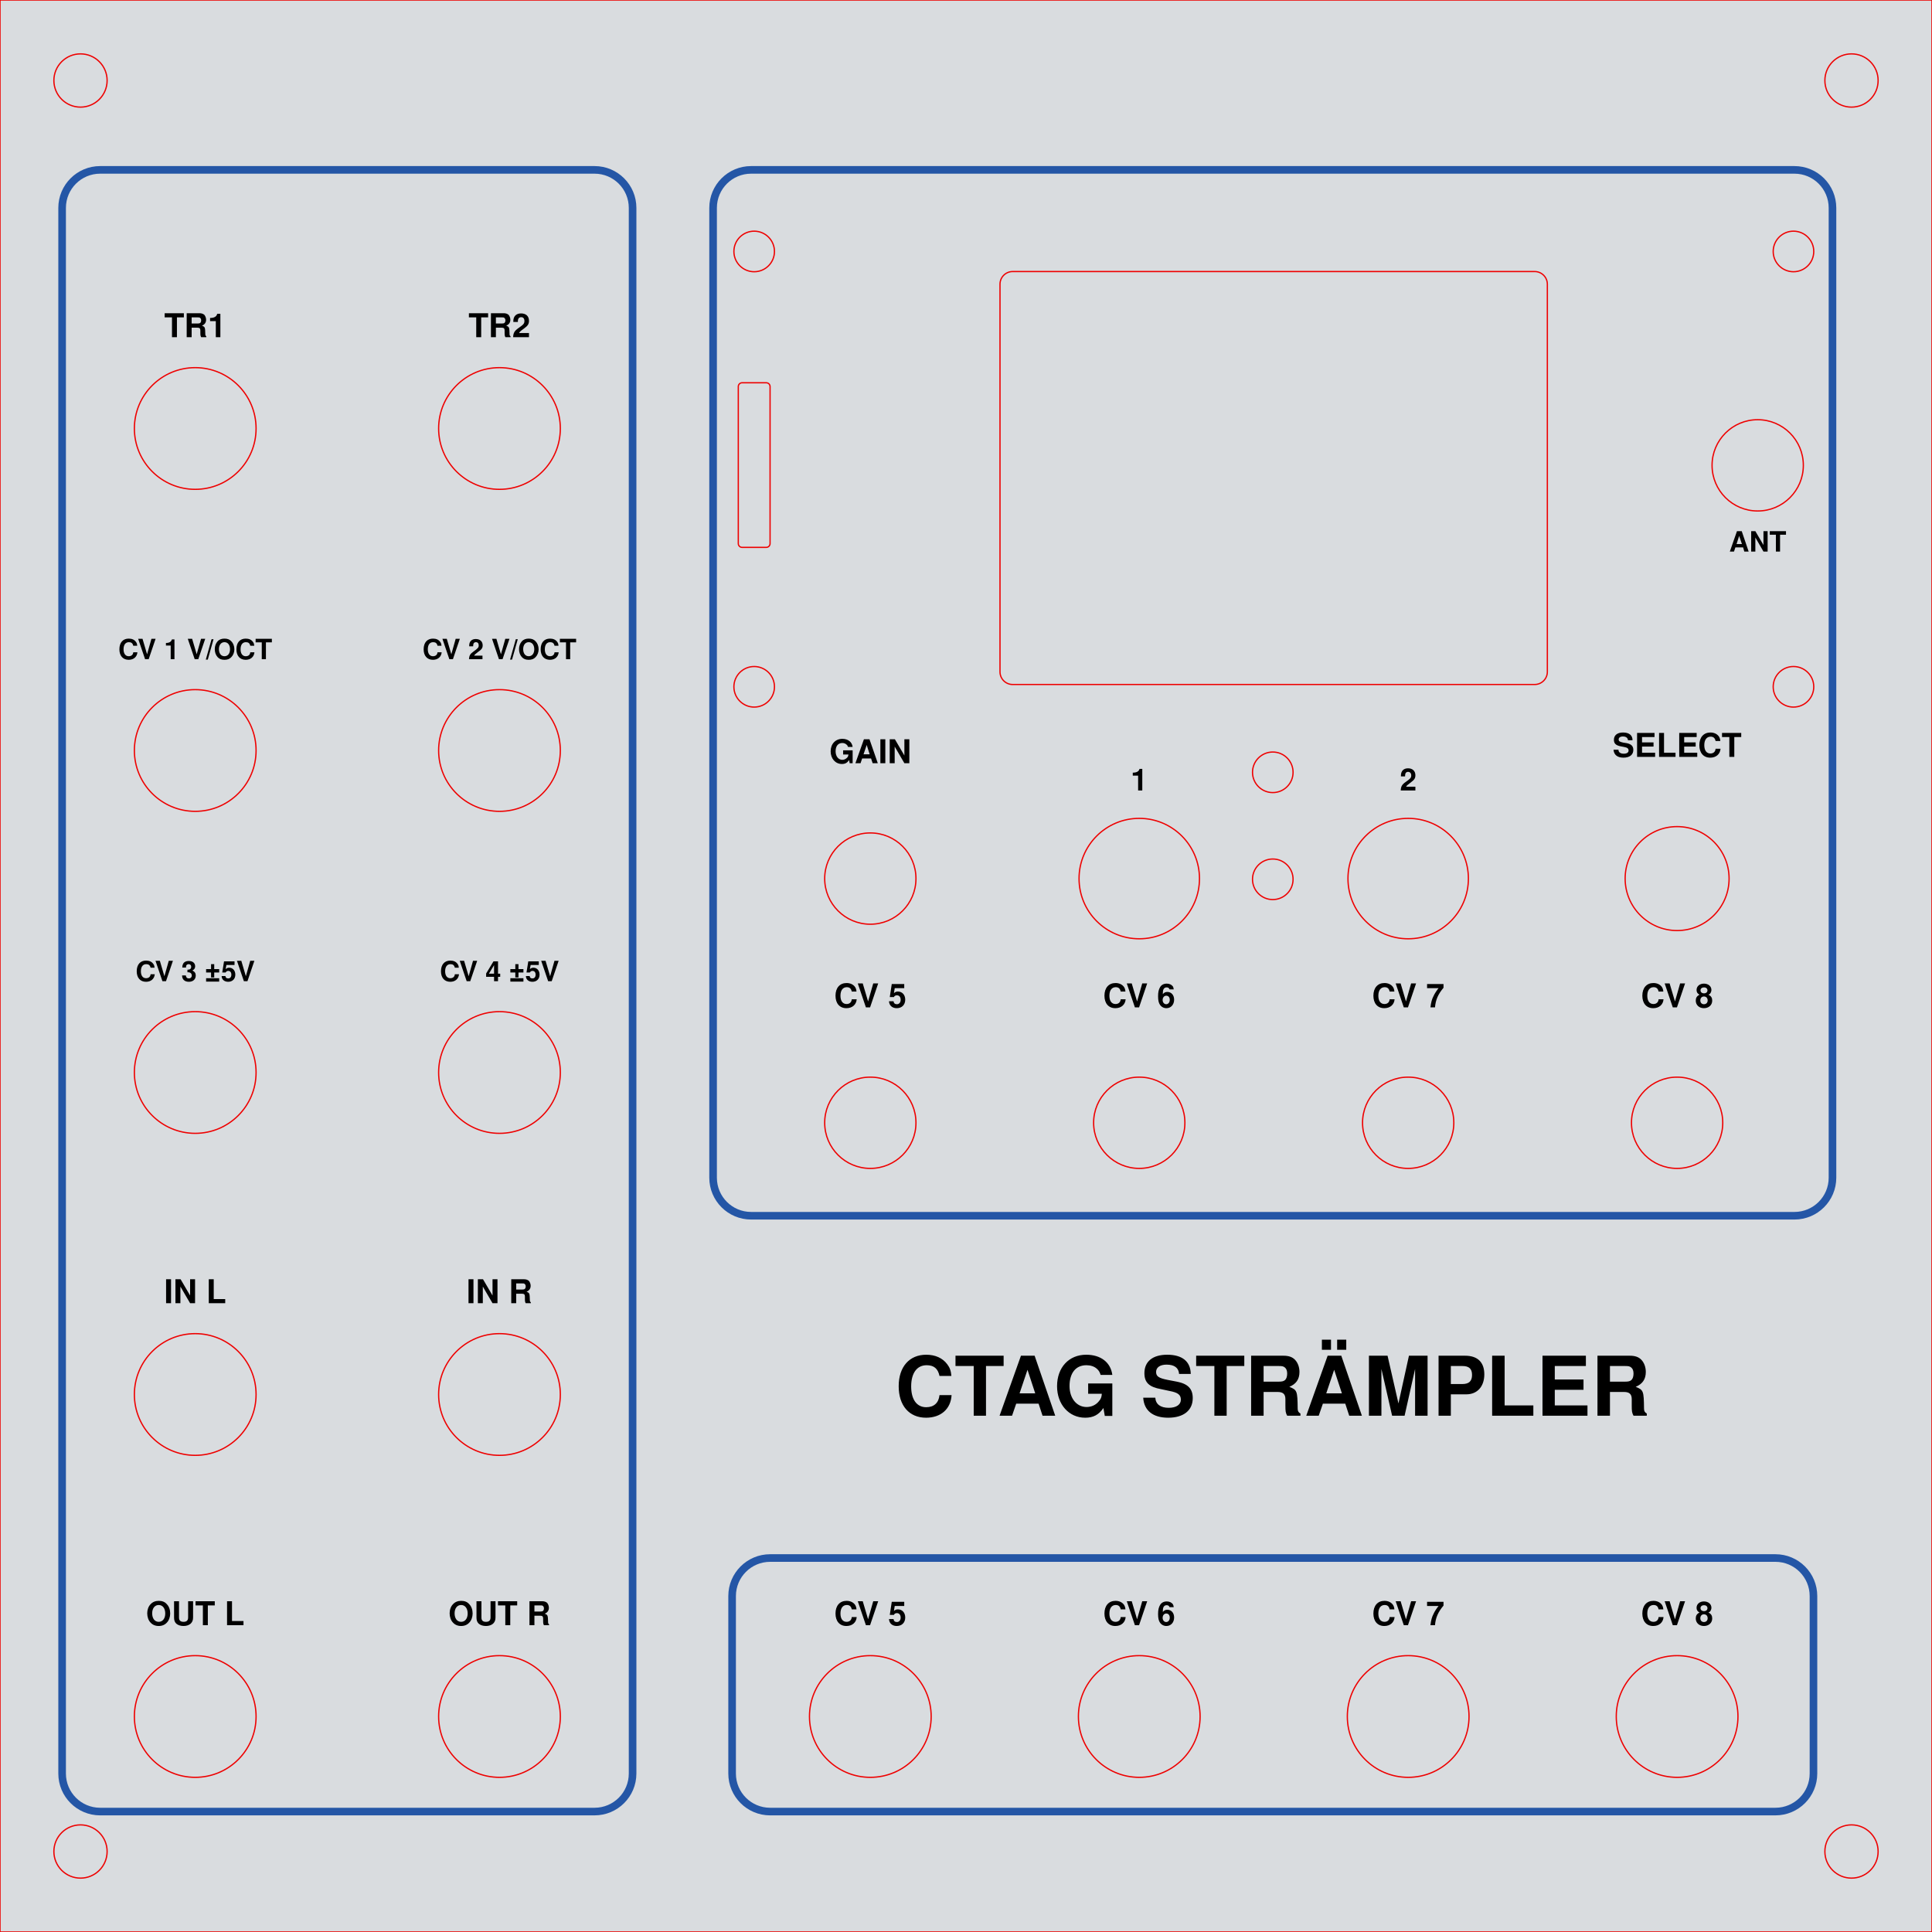
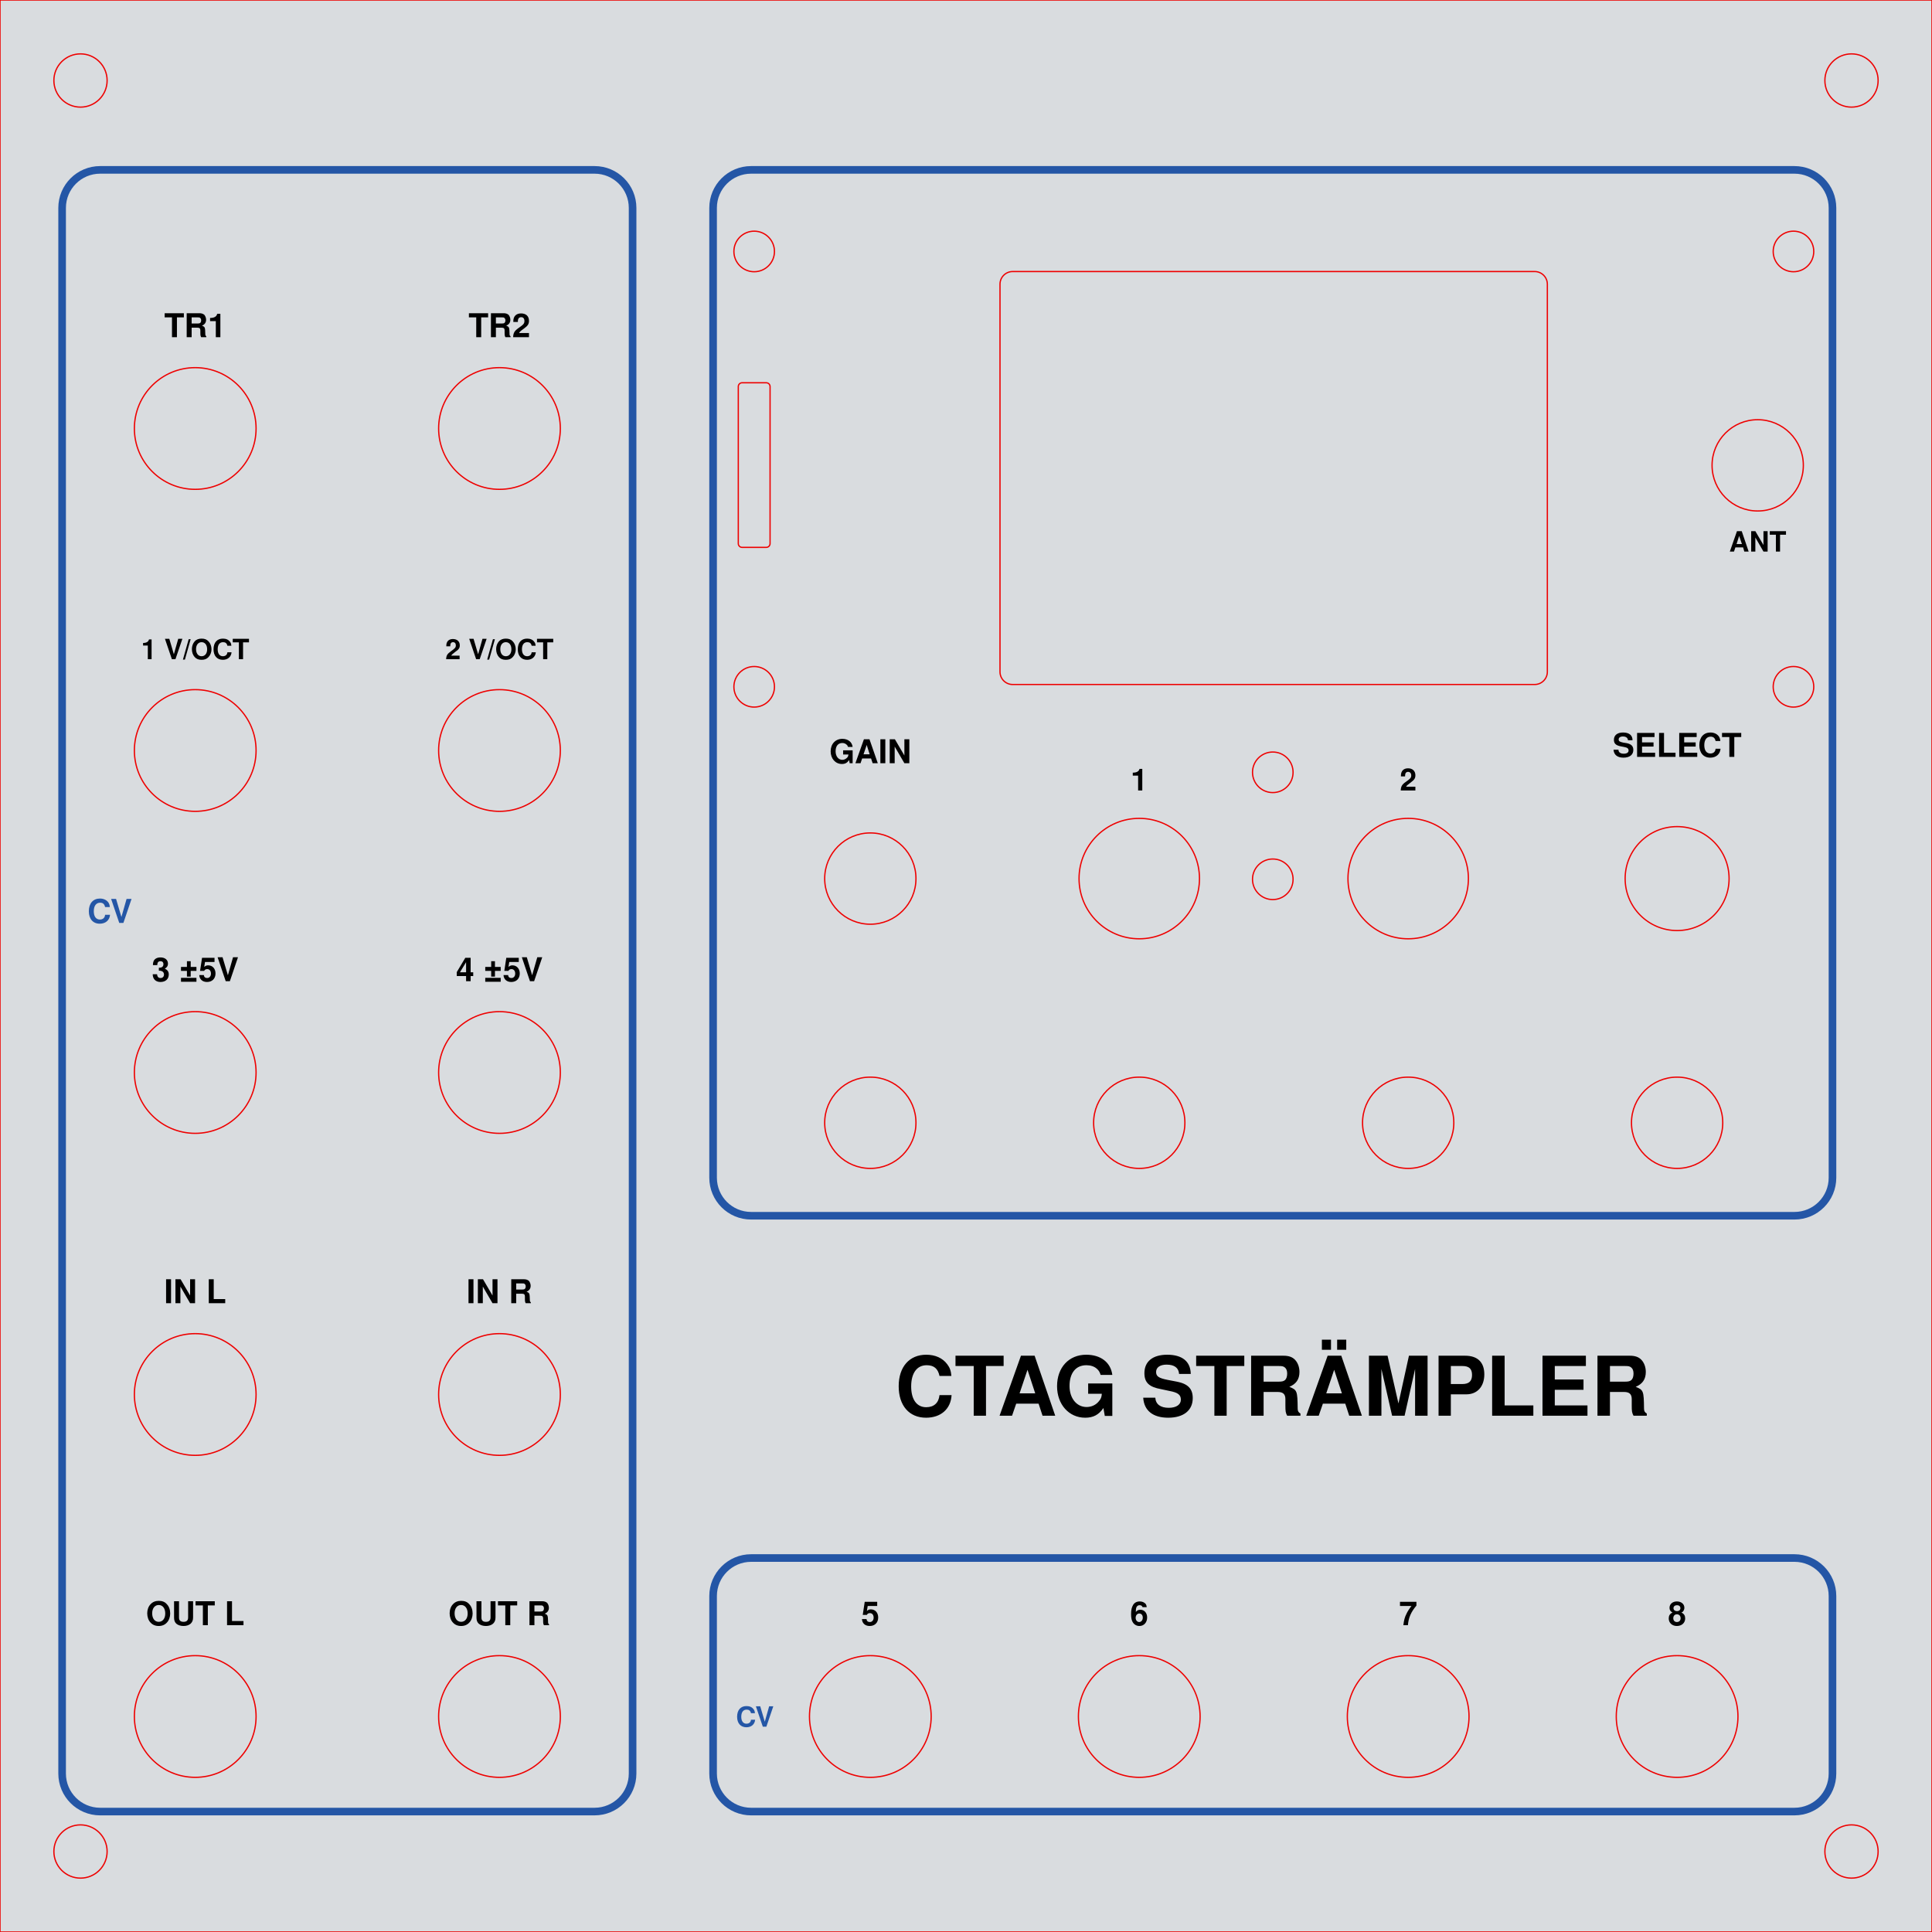
<svg xmlns="http://www.w3.org/2000/svg" width="152.4mm" height="152.4mm" viewBox="0 0 152.4 152.4">
  <rect width="100%" height="100%" fill="#d9dcdf" />
  <g id="ART">
-     <text x="68.653" y="79.466" font-family="Helvetica, Arial, sans-serif" font-size="2.6" font-weight="bold" text-anchor="middle" fill="#000">CV 5</text>
-     <text x="89.867" y="79.466" font-family="Helvetica, Arial, sans-serif" font-size="2.6" font-weight="bold" text-anchor="middle" fill="#000">CV 6</text>
-     <text x="111.080" y="79.466" font-family="Helvetica, Arial, sans-serif" font-size="2.6" font-weight="bold" text-anchor="middle" fill="#000">CV 7</text>
-     <text x="132.294" y="79.466" font-family="Helvetica, Arial, sans-serif" font-size="2.6" font-weight="bold" text-anchor="middle" fill="#000">CV 8</text>
    <text x="68.653" y="60.204" font-family="Helvetica, Arial, sans-serif" font-size="2.6" font-weight="bold" text-anchor="middle" fill="#000">GAIN</text>
    <text x="132.294" y="59.704" font-family="Helvetica, Arial, sans-serif" font-size="2.6" font-weight="bold" text-anchor="middle" fill="#000">SELECT</text>
    <text x="89.867" y="62.354" font-family="Helvetica, Arial, sans-serif" font-size="2.4" font-weight="bold" text-anchor="middle" fill="#000">1</text>
    <text x="111.080" y="62.354" font-family="Helvetica, Arial, sans-serif" font-size="2.4" font-weight="bold" text-anchor="middle" fill="#000">2</text>
    <text x="138.651" y="43.507" font-family="Helvetica, Arial, sans-serif" font-size="2.2" font-weight="bold" text-anchor="middle" fill="#000">ANT</text>
    <text x="15.400" y="26.600" font-family="Helvetica, Arial, sans-serif" font-size="2.6" font-weight="bold" text-anchor="middle" fill="#000">TR1</text>
    <text x="39.400" y="26.600" font-family="Helvetica, Arial, sans-serif" font-size="2.6" font-weight="bold" text-anchor="middle" fill="#000">TR2</text>
-     <text x="15.400" y="52.000" font-family="Helvetica, Arial, sans-serif" font-size="2.2" font-weight="bold" text-anchor="middle" fill="#000">CV 1  V/OCT</text>
-     <text x="39.400" y="52.000" font-family="Helvetica, Arial, sans-serif" font-size="2.2" font-weight="bold" text-anchor="middle" fill="#000">CV 2  V/OCT</text>
-     <text x="15.400" y="77.400" font-family="Helvetica, Arial, sans-serif" font-size="2.2" font-weight="bold" text-anchor="middle" fill="#000">CV 3  ±5V</text>
-     <text x="39.400" y="77.400" font-family="Helvetica, Arial, sans-serif" font-size="2.2" font-weight="bold" text-anchor="middle" fill="#000">CV 4  ±5V</text>
+     <text x="15.400" y="52.000" font-family="Helvetica, Arial, sans-serif" font-size="2.2" font-weight="bold" text-anchor="middle" fill="#000">1  V/OCT</text>
+     <text x="39.400" y="52.000" font-family="Helvetica, Arial, sans-serif" font-size="2.2" font-weight="bold" text-anchor="middle" fill="#000">2  V/OCT</text>
+     <text x="15.400" y="77.400" font-family="Helvetica, Arial, sans-serif" font-size="2.6" font-weight="bold" text-anchor="middle" fill="#000">3  ±5V</text>
+     <text x="39.400" y="77.400" font-family="Helvetica, Arial, sans-serif" font-size="2.6" font-weight="bold" text-anchor="middle" fill="#000">4  ±5V</text>
    <text x="15.400" y="102.800" font-family="Helvetica, Arial, sans-serif" font-size="2.6" font-weight="bold" text-anchor="middle" fill="#000">IN L</text>
    <text x="39.400" y="102.800" font-family="Helvetica, Arial, sans-serif" font-size="2.6" font-weight="bold" text-anchor="middle" fill="#000">IN R</text>
    <text x="15.400" y="128.200" font-family="Helvetica, Arial, sans-serif" font-size="2.6" font-weight="bold" text-anchor="middle" fill="#000">OUT L</text>
    <text x="39.400" y="128.200" font-family="Helvetica, Arial, sans-serif" font-size="2.6" font-weight="bold" text-anchor="middle" fill="#000">OUT R</text>
-     <text x="68.653" y="128.200" font-family="Helvetica, Arial, sans-serif" font-size="2.6" font-weight="bold" text-anchor="middle" fill="#000">CV 5</text>
-     <text x="89.867" y="128.200" font-family="Helvetica, Arial, sans-serif" font-size="2.6" font-weight="bold" text-anchor="middle" fill="#000">CV 6</text>
-     <text x="111.080" y="128.200" font-family="Helvetica, Arial, sans-serif" font-size="2.6" font-weight="bold" text-anchor="middle" fill="#000">CV 7</text>
-     <text x="132.294" y="128.200" font-family="Helvetica, Arial, sans-serif" font-size="2.6" font-weight="bold" text-anchor="middle" fill="#000">CV 8</text>
+     <text x="68.653" y="128.200" font-family="Helvetica, Arial, sans-serif" font-size="2.6" font-weight="bold" text-anchor="middle" fill="#000">5</text>
+     <text x="89.867" y="128.200" font-family="Helvetica, Arial, sans-serif" font-size="2.6" font-weight="bold" text-anchor="middle" fill="#000">6</text>
+     <text x="111.080" y="128.200" font-family="Helvetica, Arial, sans-serif" font-size="2.6" font-weight="bold" text-anchor="middle" fill="#000">7</text>
+     <text x="132.294" y="128.200" font-family="Helvetica, Arial, sans-serif" font-size="2.6" font-weight="bold" text-anchor="middle" fill="#000">8</text>
    <rect x="56.250" y="13.400" width="88.300" height="82.500" rx="3.000" fill="none" stroke="#2456A6" stroke-width="0.6" />
-     <rect x="57.750" y="122.900" width="85.300" height="20.000" rx="3.000" fill="none" stroke="#2456A6" stroke-width="0.6" />
+     <rect x="56.250" y="122.900" width="88.300" height="20.000" rx="3.000" fill="none" stroke="#2456A6" stroke-width="0.6" />
+     <text x="58.050" y="136.200" font-family="Helvetica, Arial, sans-serif" font-size="2.2" font-weight="bold" text-anchor="start" fill="#2456A6">CV</text>
    <text x="100.400" y="111.675" font-family="Helvetica, Arial, sans-serif" font-size="6.5" font-weight="bold" text-anchor="middle" fill="#000">CTAG STRÄMPLER</text>
    <rect x="4.900" y="13.400" width="45.000" height="129.500" rx="3.000" fill="none" stroke="#2456A6" stroke-width="0.6" />
+     <text x="6.900" y="72.800" font-family="Helvetica, Arial, sans-serif" font-size="2.6" font-weight="bold" text-anchor="start" fill="#2456A6">CV</text>
  </g>
  <g id="CUT" fill="none" stroke="#e00" stroke-width="0.1">
    <rect x="0" y="0" width="152.4" height="152.4" />
    <circle cx="6.350" cy="146.050" r="2.100" />
    <circle cx="146.050" cy="146.050" r="2.100" />
    <circle cx="6.350" cy="6.350" r="2.100" />
    <circle cx="146.050" cy="6.350" r="2.100" />
    <circle cx="68.653" cy="88.566" r="3.600" />
    <circle cx="89.867" cy="88.566" r="3.600" />
    <circle cx="111.080" cy="88.566" r="3.600" />
    <circle cx="132.294" cy="88.566" r="3.600" />
    <circle cx="68.653" cy="69.304" r="3.600" />
    <circle cx="132.294" cy="69.304" r="4.100" />
    <circle cx="89.867" cy="69.304" r="4.750" />
    <circle cx="111.080" cy="69.304" r="4.750" />
    <circle cx="100.400" cy="69.360" r="1.600" />
    <circle cx="138.651" cy="36.707" r="3.600" />
    <circle cx="59.491" cy="54.176" r="1.600" />
    <circle cx="141.473" cy="54.176" r="1.600" />
    <circle cx="59.491" cy="19.835" r="1.600" />
    <circle cx="141.473" cy="19.835" r="1.600" />
    <circle cx="100.400" cy="60.921" r="1.600" />
    <rect x="78.882" y="21.419" width="43.176" height="32.576" rx="1.000" />
    <rect x="58.238" y="30.193" width="2.507" height="12.985" rx="0.300" />
    <circle cx="15.400" cy="33.800" r="4.800" />
    <circle cx="39.400" cy="33.800" r="4.800" />
    <circle cx="15.400" cy="59.200" r="4.800" />
    <circle cx="39.400" cy="59.200" r="4.800" />
    <circle cx="15.400" cy="84.600" r="4.800" />
    <circle cx="39.400" cy="84.600" r="4.800" />
    <circle cx="15.400" cy="110.000" r="4.800" />
    <circle cx="39.400" cy="110.000" r="4.800" />
    <circle cx="15.400" cy="135.400" r="4.800" />
    <circle cx="39.400" cy="135.400" r="4.800" />
    <circle cx="68.653" cy="135.400" r="4.800" />
    <circle cx="89.867" cy="135.400" r="4.800" />
    <circle cx="111.080" cy="135.400" r="4.800" />
    <circle cx="132.294" cy="135.400" r="4.800" />
  </g>
</svg>
